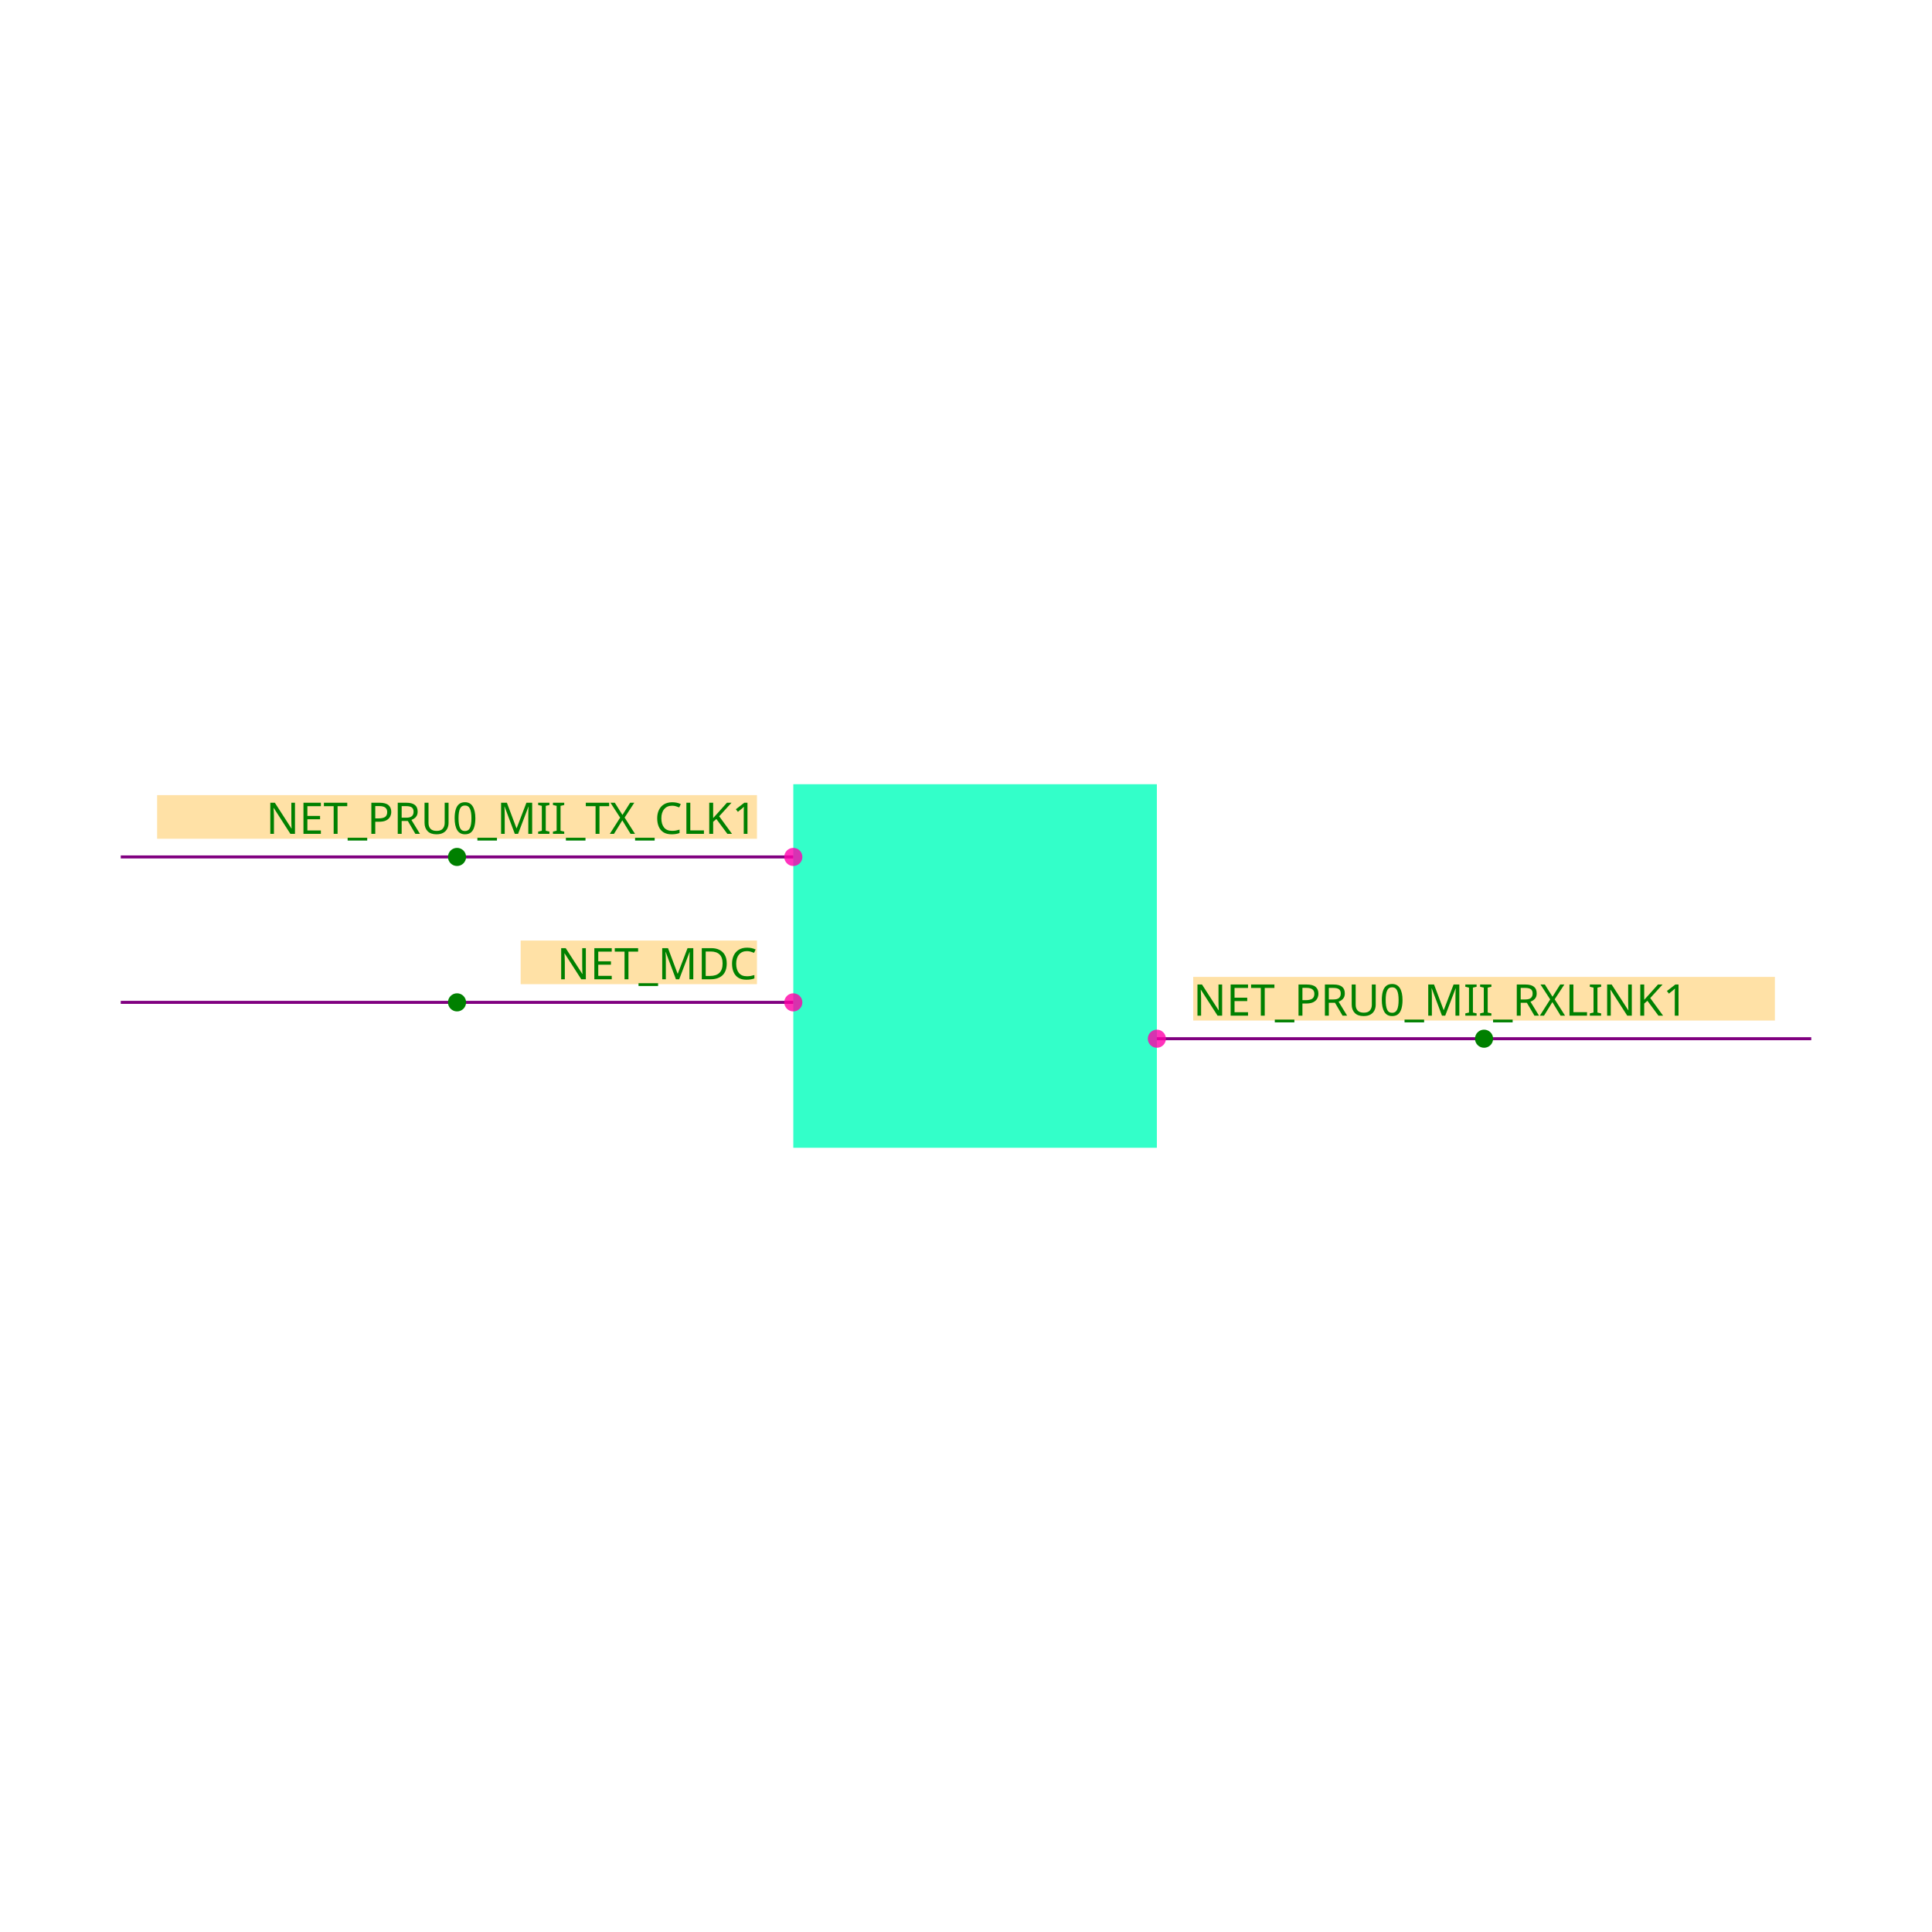
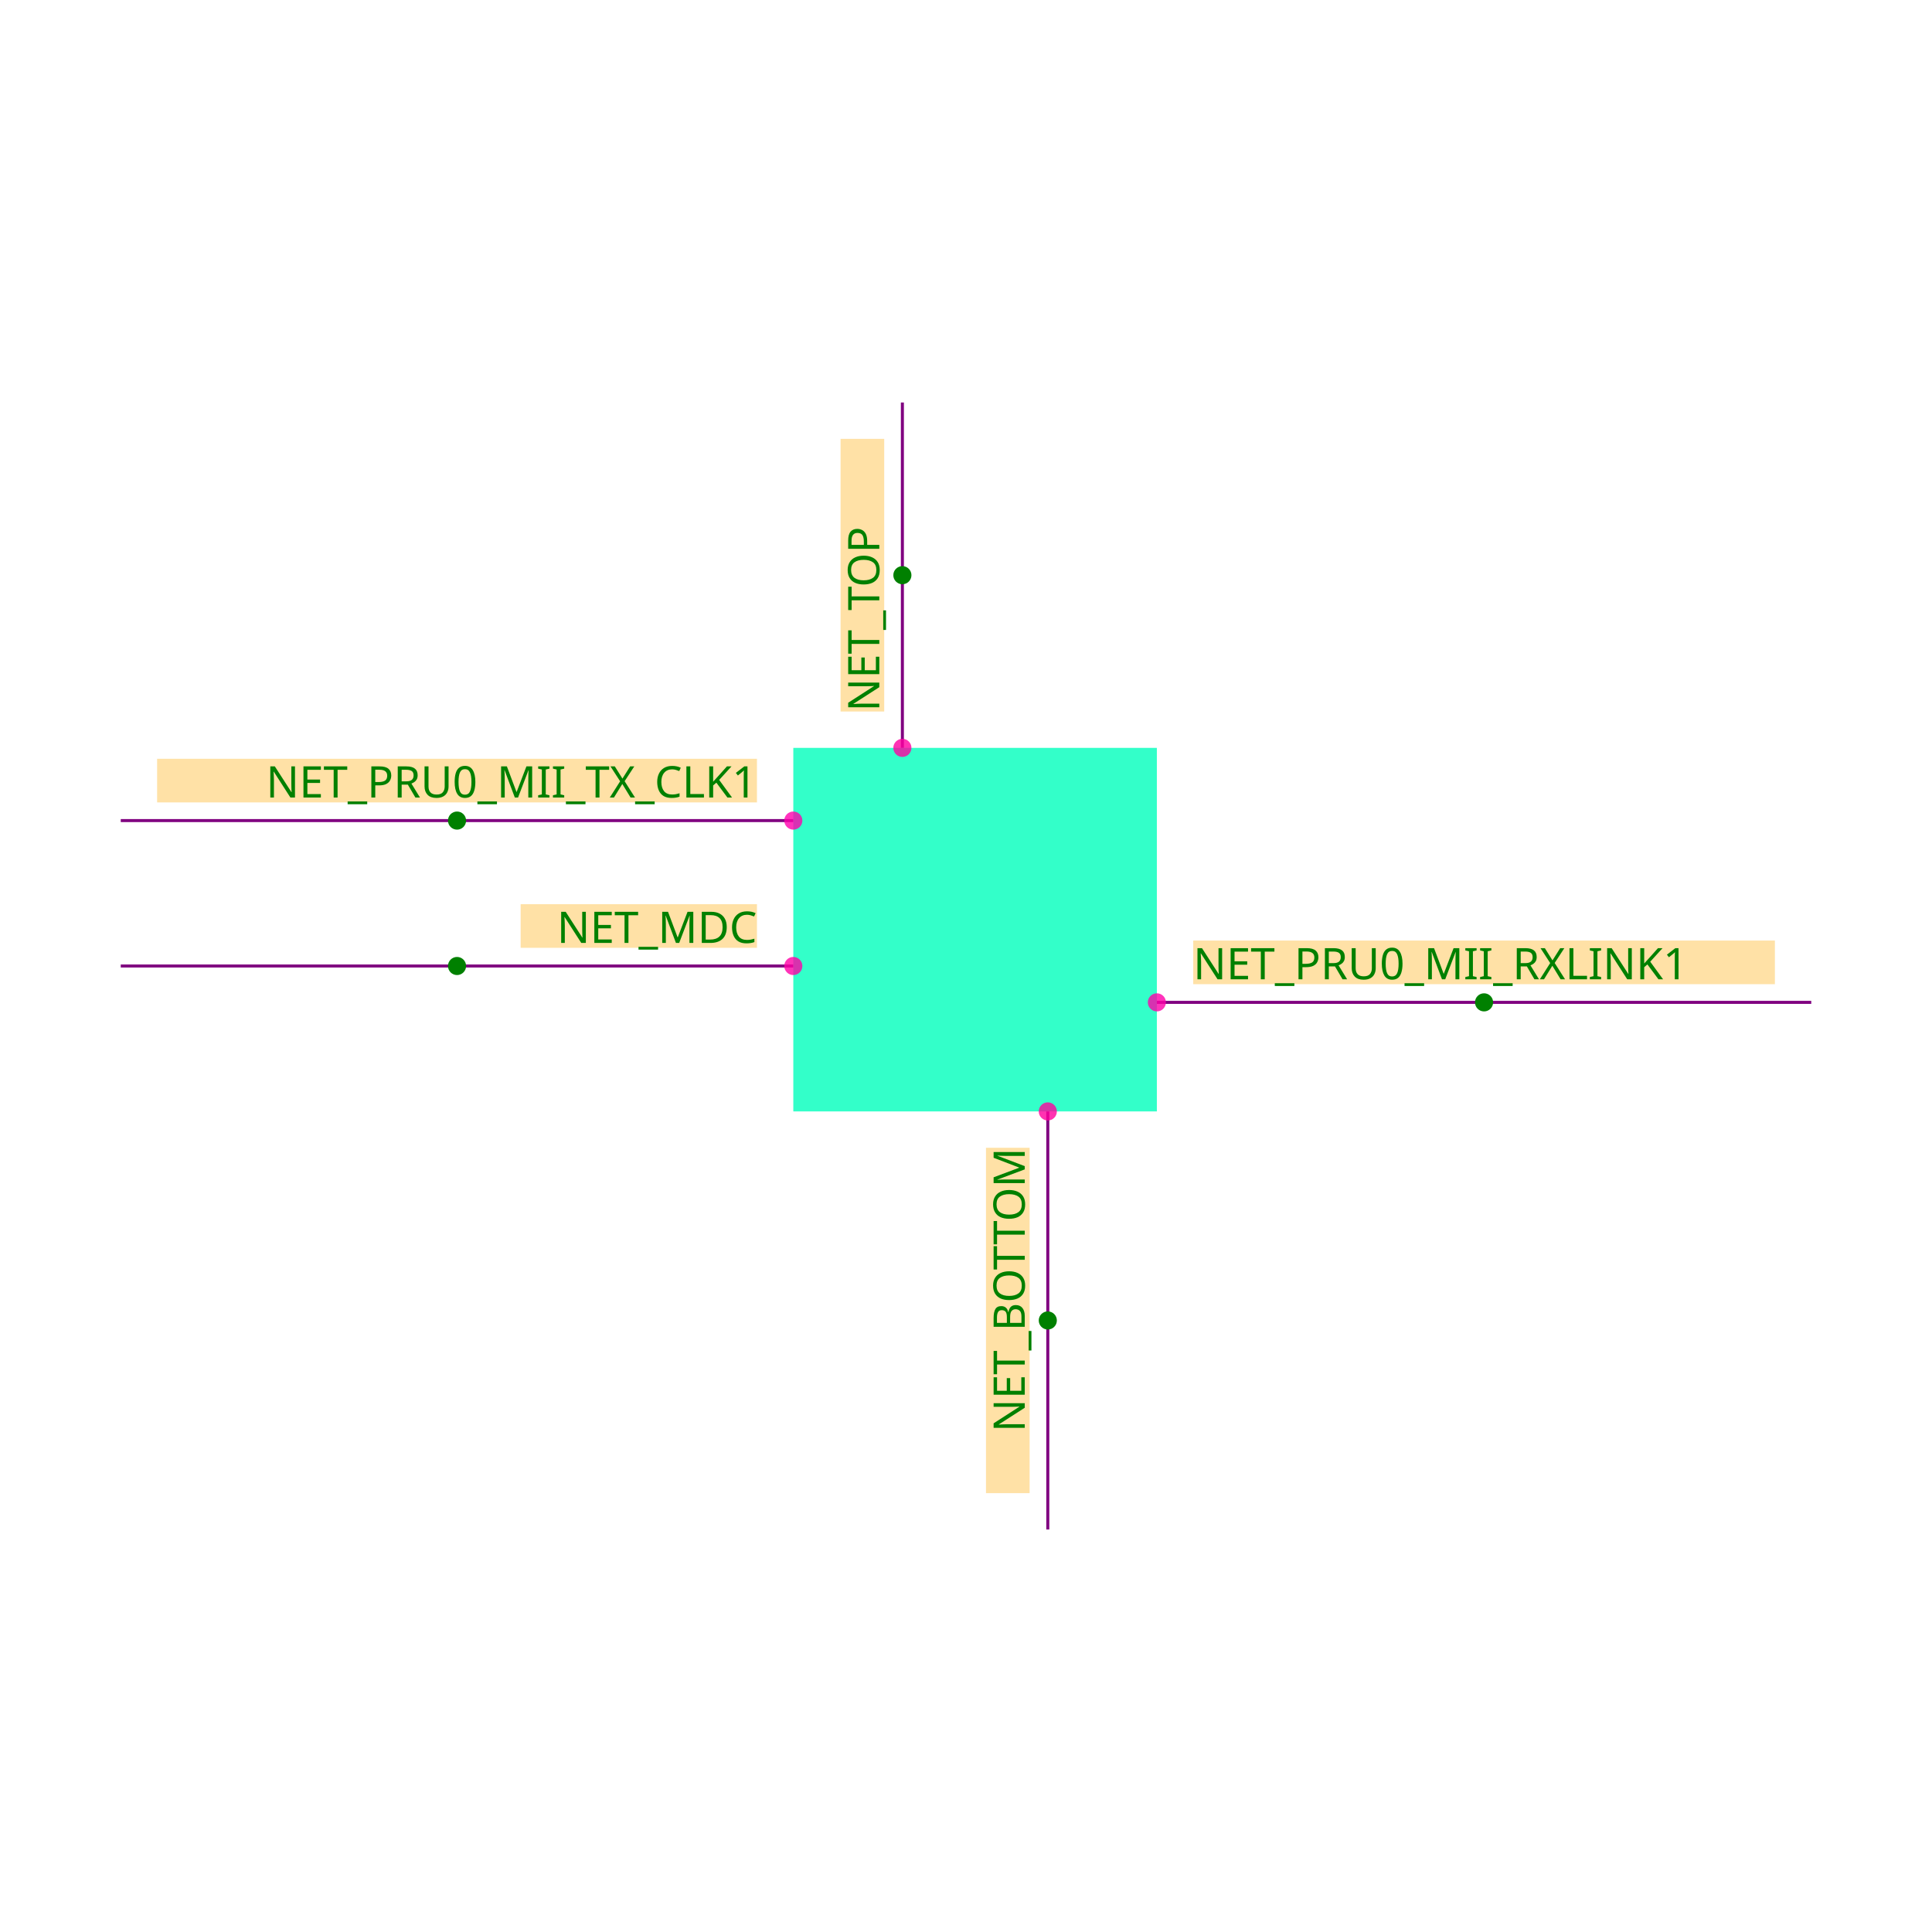
<svg xmlns="http://www.w3.org/2000/svg" width="640" height="640" viewBox="0 0 640 640">
  <rect width="100%" height="100%" fill="white" />
  <g>
-     <polyline data-points="-0.5,0.3 -2.3499999999999996,0.3" data-type="line" data-label="" points="262.796,283.871 40,283.871" fill="none" stroke="purple" stroke-width="1px" />
+     <polyline data-points="-0.5,0.3 -2.3499999999999996,0.3" data-type="line" data-label="" points="262.796,271.828 40,271.828" fill="none" stroke="purple" stroke-width="1px" />
  </g>
  <g>
-     <polyline data-points="0.5,-0.2 2.3,-0.2" data-type="line" data-label="" points="383.226,344.086 600,344.086" fill="none" stroke="purple" stroke-width="1px" />
+     <polyline data-points="0.5,-0.2 2.3,-0.2" data-type="line" data-label="" points="383.226,332.043 600,332.043" fill="none" stroke="purple" stroke-width="1px" />
  </g>
  <g>
-     <polyline data-points="-0.5,-0.1 -2.3499999999999996,-0.1" data-type="line" data-label="" points="262.796,332.043 40,332.043" fill="none" stroke="purple" stroke-width="1px" />
+     <polyline data-points="-0.5,-0.1 -2.3499999999999996,-0.1" data-type="line" data-label="" points="262.796,320 40,320" fill="none" stroke="purple" stroke-width="1px" />
  </g>
  <g>
-     <rect data-type="rect" data-label="U1" data-x="0" data-y="0" x="262.796" y="259.785" width="120.43" height="120.43" fill="hsl(164, 100%, 50%, 0.8)" stroke="black" stroke-width="0.008" />
+     <polyline data-points="-0.2,0.5 -0.2,1.45" data-type="line" data-label="" points="298.925,247.742 298.925,133.333" fill="none" stroke="purple" stroke-width="1px" />
  </g>
  <g>
-     <rect data-type="rect" data-label="INLINE netId: NET_PRU0_MII_TX_CLK1 axis: x side: y+" data-x="-1.4249999999999998" data-y="0.41" x="52.043" y="263.398" width="198.71" height="14.452" fill="hsl(40, 100%, 50%, 0.35)" stroke="black" stroke-width="0.008" />
+     <polyline data-points="0.2,-0.5 0.2,-1.65" data-type="line" data-label="" points="347.097,368.172 347.097,506.667" fill="none" stroke="purple" stroke-width="1px" />
  </g>
  <g>
-     <rect data-type="rect" data-label="INLINE netId: NET_PRU0_MII_RXLINK1 axis: x side: y+" data-x="1.4" data-y="-0.09000000000000001" x="395.269" y="323.613" width="192.688" height="14.452" fill="hsl(40, 100%, 50%, 0.35)" stroke="black" stroke-width="0.008" />
+     <rect data-type="rect" data-label="U1" data-x="0" data-y="0" x="262.796" y="247.742" width="120.43" height="120.43" fill="hsl(164, 100%, 50%, 0.8)" stroke="black" stroke-width="0.008" />
  </g>
  <g>
-     <rect data-type="rect" data-label="INLINE netId: NET_MDC axis: x side: y+" data-x="-0.925" data-y="0.009999999999999995" x="172.473" y="311.57" width="78.28" height="14.452" fill="hsl(40, 100%, 50%, 0.35)" stroke="black" stroke-width="0.008" />
-   </g>
-   <text data-type="text" data-label="NET_PRU0_MII_TX_CLK1" data-x="-0.5999999999999999" data-y="0.41" x="250.753" y="270.624" fill="green" font-size="14.452" font-family="sans-serif" text-anchor="end" dominant-baseline="central">NET_PRU0_MII_TX_CLK1</text>
-   <text data-type="text" data-label="NET_PRU0_MII_RXLINK1" data-x="0.5999999999999999" data-y="-0.09000000000000001" x="395.269" y="330.839" fill="green" font-size="14.452" font-family="sans-serif" text-anchor="start" dominant-baseline="central">NET_PRU0_MII_RXLINK1</text>
-   <text data-type="text" data-label="NET_MDC" data-x="-0.6000000000000001" data-y="0.009999999999999995" x="250.753" y="318.796" fill="green" font-size="14.452" font-family="sans-serif" text-anchor="end" dominant-baseline="central">NET_MDC</text>
-   <g>
-     <circle data-type="point" data-label="U1.1 x-" data-x="-0.5" data-y="0.3" cx="262.796" cy="283.871" r="3" fill="hsl(319, 100%, 50%, 0.8)" />
+     <rect data-type="rect" data-label="INLINE netId: NET_PRU0_MII_TX_CLK1 axis: x side: y+" data-x="-1.4249999999999998" data-y="0.41" x="52.043" y="251.355" width="198.71" height="14.452" fill="hsl(40, 100%, 50%, 0.35)" stroke="black" stroke-width="0.008" />
  </g>
  <g>
-     <circle data-type="point" data-label="U1.2 x+" data-x="0.5" data-y="-0.2" cx="383.226" cy="344.086" r="3" fill="hsl(320, 100%, 50%, 0.8)" />
+     <rect data-type="rect" data-label="INLINE netId: NET_PRU0_MII_RXLINK1 axis: x side: y+" data-x="1.4" data-y="-0.09000000000000001" x="395.269" y="311.57" width="192.688" height="14.452" fill="hsl(40, 100%, 50%, 0.35)" stroke="black" stroke-width="0.008" />
  </g>
  <g>
-     <circle data-type="point" data-label="U1.3 x-" data-x="-0.5" data-y="-0.1" cx="262.796" cy="332.043" r="3" fill="hsl(321, 100%, 50%, 0.8)" />
+     <rect data-type="rect" data-label="INLINE netId: NET_MDC axis: x side: y+" data-x="-0.925" data-y="0.009999999999999995" x="172.473" y="299.527" width="78.28" height="14.452" fill="hsl(40, 100%, 50%, 0.35)" stroke="black" stroke-width="0.008" />
  </g>
  <g>
-     <circle data-type="point" data-label="inline anchor NET_PRU0_MII_TX_CLK1" data-x="-1.4249999999999998" data-y="0.3" cx="151.398" cy="283.871" r="3" fill="green" />
+     <rect data-type="rect" data-label="INLINE netId: NET_TOP axis: y side: x-" data-x="-0.31" data-y="0.975" x="278.452" y="145.376" width="14.452" height="90.323" fill="hsl(40, 100%, 50%, 0.35)" stroke="black" stroke-width="0.008" />
  </g>
  <g>
-     <circle data-type="point" data-label="inline anchor NET_PRU0_MII_RXLINK1" data-x="1.4" data-y="-0.2" cx="491.613" cy="344.086" r="3" fill="green" />
+     <rect data-type="rect" data-label="INLINE netId: NET_BOTTOM axis: y side: x-" data-x="0.09000000000000001" data-y="-1.075" x="326.624" y="380.215" width="14.452" height="114.409" fill="hsl(40, 100%, 50%, 0.35)" stroke="black" stroke-width="0.008" />
+   </g>
+   <text data-type="text" data-label="NET_PRU0_MII_TX_CLK1" data-x="-0.5999999999999999" data-y="0.41" x="250.753" y="258.581" fill="green" font-size="14.452" font-family="sans-serif" text-anchor="end" dominant-baseline="central">NET_PRU0_MII_TX_CLK1</text>
+   <text data-type="text" data-label="NET_PRU0_MII_RXLINK1" data-x="0.5999999999999999" data-y="-0.09000000000000001" x="395.269" y="318.796" fill="green" font-size="14.452" font-family="sans-serif" text-anchor="start" dominant-baseline="central">NET_PRU0_MII_RXLINK1</text>
+   <text data-type="text" data-label="NET_MDC" data-x="-0.6000000000000001" data-y="0.009999999999999995" x="250.753" y="306.753" fill="green" font-size="14.452" font-family="sans-serif" text-anchor="end" dominant-baseline="central">NET_MDC</text>
+   <text data-type="text" data-label="NET_TOP" data-x="-0.31" data-y="0.6" x="285.677" y="235.699" fill="green" font-size="14.452" font-family="sans-serif" text-anchor="start" dominant-baseline="central" transform="rotate(-90, 285.6774, 235.6989)">NET_TOP</text>
+   <text data-type="text" data-label="NET_BOTTOM" data-x="0.09000000000000001" data-y="-0.6" x="333.849" y="380.215" fill="green" font-size="14.452" font-family="sans-serif" text-anchor="end" dominant-baseline="central" transform="rotate(-90, 333.8495, 380.2151)">NET_BOTTOM</text>
+   <g>
+     <circle data-type="point" data-label="U1.1 x-" data-x="-0.5" data-y="0.3" cx="262.796" cy="271.828" r="3" fill="hsl(319, 100%, 50%, 0.8)" />
  </g>
  <g>
-     <circle data-type="point" data-label="inline anchor NET_MDC" data-x="-1.4249999999999998" data-y="-0.1" cx="151.398" cy="332.043" r="3" fill="green" />
+     <circle data-type="point" data-label="U1.2 x+" data-x="0.5" data-y="-0.2" cx="383.226" cy="332.043" r="3" fill="hsl(320, 100%, 50%, 0.8)" />
+   </g>
+   <g>
+     <circle data-type="point" data-label="U1.3 x-" data-x="-0.5" data-y="-0.1" cx="262.796" cy="320" r="3" fill="hsl(321, 100%, 50%, 0.8)" />
+   </g>
+   <g>
+     <circle data-type="point" data-label="U1.4 y+" data-x="-0.2" data-y="0.5" cx="298.925" cy="247.742" r="3" fill="hsl(322, 100%, 50%, 0.8)" />
+   </g>
+   <g>
+     <circle data-type="point" data-label="U1.5 y-" data-x="0.2" data-y="-0.5" cx="347.097" cy="368.172" r="3" fill="hsl(323, 100%, 50%, 0.8)" />
+   </g>
+   <g>
+     <circle data-type="point" data-label="inline anchor NET_PRU0_MII_TX_CLK1" data-x="-1.4249999999999998" data-y="0.3" cx="151.398" cy="271.828" r="3" fill="green" />
+   </g>
+   <g>
+     <circle data-type="point" data-label="inline anchor NET_PRU0_MII_RXLINK1" data-x="1.4" data-y="-0.2" cx="491.613" cy="332.043" r="3" fill="green" />
+   </g>
+   <g>
+     <circle data-type="point" data-label="inline anchor NET_MDC" data-x="-1.4249999999999998" data-y="-0.1" cx="151.398" cy="320" r="3" fill="green" />
+   </g>
+   <g>
+     <circle data-type="point" data-label="inline anchor NET_TOP" data-x="-0.2" data-y="0.975" cx="298.925" cy="190.538" r="3" fill="green" />
+   </g>
+   <g>
+     <circle data-type="point" data-label="inline anchor NET_BOTTOM" data-x="0.2" data-y="-1.075" cx="347.097" cy="437.419" r="3" fill="green" />
  </g>
  <g id="crosshair" style="display: none">
    <line id="crosshair-h" y1="0" y2="640" stroke="#666" stroke-width="0.5" />
    <line id="crosshair-v" x1="0" x2="640" stroke="#666" stroke-width="0.5" />
    <text id="coordinates" font-family="monospace" font-size="12" fill="#666" />
  </g>
</svg>
